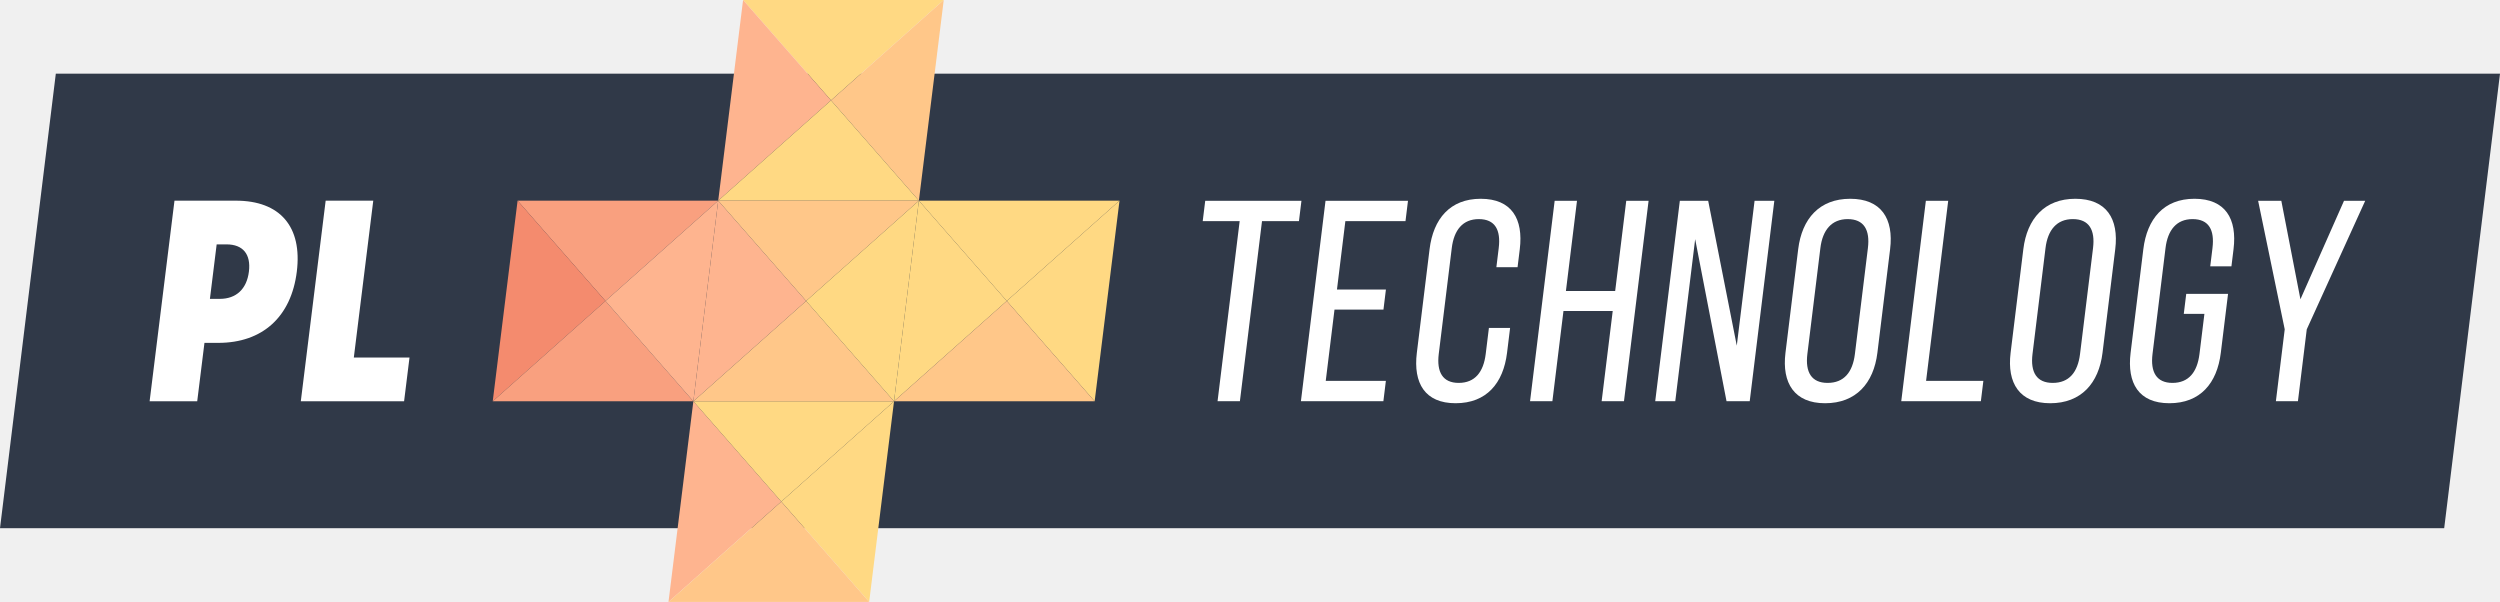
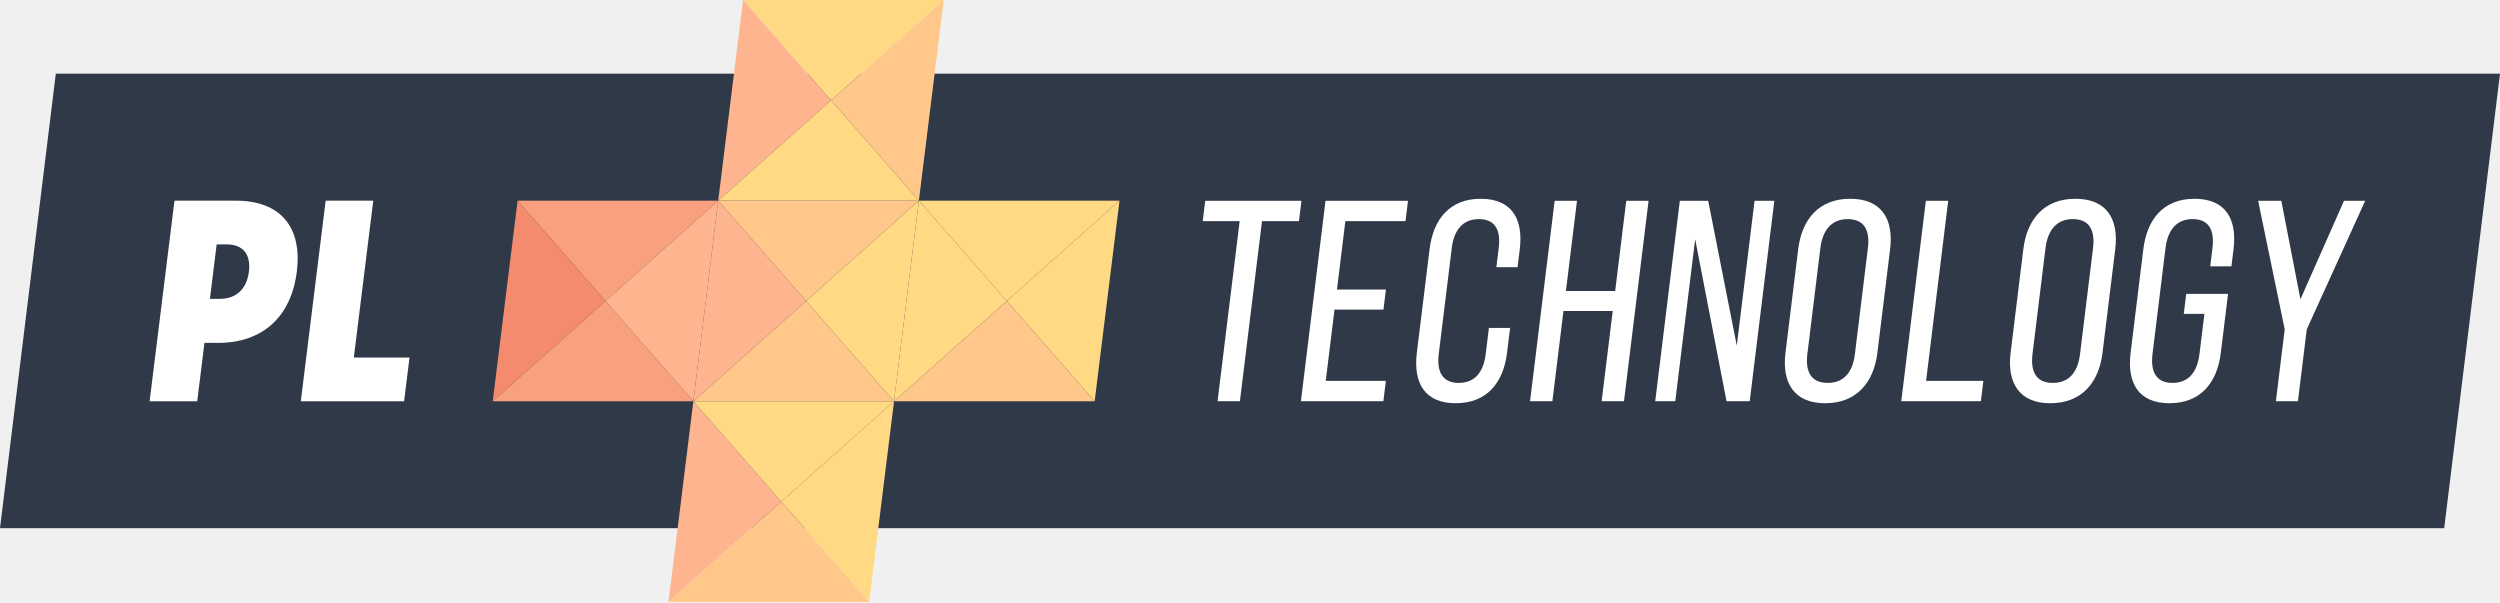
- <svg xmlns="http://www.w3.org/2000/svg" id="Layer_1" data-name="Layer 1" viewBox="0 0 365.914 88.1">
+ <svg xmlns="http://www.w3.org/2000/svg" id="Layer_1" data-name="Layer 1" viewBox="0.000 0.000 365.914 88.124">
  <g>
    <polygon id="fullLogo" points="357.745 77.315 0 77.315 8.169 10.785 365.914 10.785 357.745 77.315" style="fill: #303948" />
    <path id="fullLogo-2" data-name="fullLogo" d="M43.443,39.756c-.82,6.617-5.017,10.429-11.502,10.429H29.925l-1.059,8.545H21.899L25.538,29.371H34.52C41.005,29.371,44.257,33.183,43.443,39.756Zm-7.011,0c.315-2.541-.864-3.987-3.274-3.987h-1.446l-.988,7.975H32.17C34.58,43.744,36.117,42.297,36.432,39.756Z" style="fill: #fff" />
    <path id="fullLogo-3" data-name="fullLogo" d="M59.938,52.332l-.793,6.397H44.028l3.638-29.358h6.967L51.787,52.332Z" style="fill: #fff" />
    <polygon id="fullLogo-4" data-name="fullLogo" points="105.122 29.371 75.757 29.371 88.62 44.053 105.122 29.371" style="fill: #f9a07f" />
    <polygon id="fullLogo-5" data-name="fullLogo" points="75.757 29.371 72.118 58.736 88.62 44.053 75.757 29.371" style="fill: #f48b6e" />
    <polygon id="fullLogo-6" data-name="fullLogo" points="72.118 58.736 101.483 58.736 88.62 44.053 72.118 58.736" style="fill: #f9a07f" />
    <polygon id="fullLogo-7" data-name="fullLogo" points="105.122 29.371 88.62 44.053 101.483 58.736 105.122 29.371 105.122 29.371" style="fill: #feb48f" />
    <polygon id="fullLogo-8" data-name="fullLogo" points="138.132 0 138.132 0 108.761 0 108.761 0 121.63 14.689 138.132 0" style="fill: #ffd983" />
    <polygon id="fullLogo-9" data-name="fullLogo" points="134.493 29.371 134.493 29.371 138.132 0 121.63 14.689 134.493 29.371" style="fill: #ffc789" />
    <polygon id="fullLogo-10" data-name="fullLogo" points="121.63 14.689 108.761 0 105.122 29.371 105.122 29.371 121.63 14.689" style="fill: #feb48f" />
    <polygon id="fullLogo-11" data-name="fullLogo" points="147.355 44.052 163.855 29.371 134.493 29.371 134.493 29.371 147.355 44.052" style="fill: #ffd983" />
    <polygon id="fullLogo-12" data-name="fullLogo" points="121.63 14.689 105.122 29.371 134.493 29.371 121.63 14.689" style="fill: #ffd983" />
    <polygon id="fullLogo-13" data-name="fullLogo" points="147.355 44.052 147.356 44.053 160.219 58.736 160.219 58.736 163.857 29.371 163.855 29.371 147.355 44.052" style="fill: #ffd983" />
    <polygon id="fullLogo-14" data-name="fullLogo" points="130.854 58.734 147.355 44.052 134.493 29.371 130.854 58.734" style="fill: #ffd983" />
    <polygon id="fullLogo-15" data-name="fullLogo" points="147.355 44.052 130.854 58.734 130.854 58.736 160.219 58.736 147.356 44.053 147.355 44.052" style="fill: #ffc789" />
    <polygon id="fullLogo-16" data-name="fullLogo" points="114.352 73.418 97.85 88.1 97.844 88.1 101.483 58.736 101.489 58.736 114.352 73.418" style="fill: #feb48f" />
    <polygon id="fullLogo-17" data-name="fullLogo" points="130.854 58.736 114.352 73.418 101.489 58.736 130.854 58.736" style="fill: #ffd983" />
    <polygon id="fullLogo-18" data-name="fullLogo" points="130.852 58.736 114.351 73.417 114.352 73.418 127.215 88.1 130.854 58.736 130.854 58.736 130.852 58.736" style="fill: #ffd983" />
    <polygon id="fullLogo-19" data-name="fullLogo" points="114.351 73.417 97.848 88.1 127.215 88.1 114.352 73.418 114.351 73.417" style="fill: #ffc789" />
    <polygon id="fullLogo-20" data-name="fullLogo" points="117.991 44.053 105.122 29.371 105.122 29.371 101.483 58.736 101.489 58.736 117.991 44.053" style="fill: #feb48f" />
    <polygon id="fullLogo-21" data-name="fullLogo" points="130.854 58.736 101.489 58.736 117.991 44.053 130.854 58.736" style="fill: #ffc789" />
    <polygon id="fullLogo-22" data-name="fullLogo" points="134.493 29.371 117.991 44.053 105.122 29.371 134.493 29.371" style="fill: #ffc789" />
    <polygon id="fullLogo-23" data-name="fullLogo" points="130.854 58.736 130.853 58.735 130.852 58.736 130.854 58.736" style="fill: #ffd983" />
    <rect id="fullLogo-24" data-name="fullLogo" x="130.853" y="58.734" width="0.001" height="0.002" transform="translate(-5.2678 103.9393) rotate(-42.5441)" style="fill: #ffd983" />
    <polygon id="fullLogo-25" data-name="fullLogo" points="117.991 44.053 130.853 58.735 130.854 58.734 134.493 29.371 117.991 44.053" style="fill: #ffd983" />
    <path id="fullLogo-26" data-name="fullLogo" d="M178.208,58.726l3.237-26.363h-5.407l.365-2.976h14.084l-.365,2.976h-5.407l-3.237,26.363Z" style="fill: #fff" />
    <path id="fullLogo-27" data-name="fullLogo" d="M202.851,42.38l-.36,2.934h-7.166L194.043,55.75h8.801l-.365,2.976h-12.07l3.602-29.339h12.07l-.365,2.976h-8.801L195.685,42.38Z" style="fill: #fff" />
    <path id="fullLogo-28" data-name="fullLogo" d="M222.443,36.471l-.324,2.64h-3.102l.345-2.807c.324-2.641-.528-4.234-2.916-4.234-2.347,0-3.633,1.593-3.957,4.234L210.583,51.81c-.324,2.64.57,4.233,2.918,4.233,2.388,0,3.632-1.593,3.956-4.233l.468-3.814h3.102l-.448,3.646c-.545,4.443-3.001,7.377-7.529,7.377-4.484,0-6.219-2.934-5.674-7.377L209.24,36.471c.545-4.443,3.001-7.377,7.485-7.377C221.253,29.094,222.988,32.028,222.443,36.471Z" style="fill: #fff" />
    <path id="fullLogo-29" data-name="fullLogo" d="M228.837,45.523l-1.621,13.203h-3.269l3.602-29.339h3.269L229.197,42.59h7.209l1.621-13.203h3.269l-3.602,29.339h-3.269l1.621-13.203Z" style="fill: #fff" />
    <path id="fullLogo-30" data-name="fullLogo" d="M245.201,58.726h-2.934L245.87,29.387h4.149l4.186,21.207,2.604-21.207H259.7l-3.602,29.339H252.704l-4.59-23.722Z" style="fill: #fff" />
    <path id="fullLogo-31" data-name="fullLogo" d="M263.194,36.471c.551-4.484,3.127-7.377,7.611-7.377,4.526,0,6.393,2.892,5.842,7.377l-1.863,15.172c-.545,4.443-3.127,7.377-7.654,7.377-4.484,0-6.345-2.934-5.799-7.377Zm1.343,15.34c-.329,2.682.612,4.233,2.959,4.233,2.39,0,3.669-1.55,3.998-4.233l1.904-15.507c.324-2.641-.569-4.234-2.959-4.234-2.347,0-3.674,1.593-3.998,4.234Z" style="fill: #fff" />
    <path id="fullLogo-32" data-name="fullLogo" d="M278.278,58.726l3.602-29.339H285.15L281.913,55.75h8.382l-.365,2.976Z" style="fill: #fff" />
    <path id="fullLogo-33" data-name="fullLogo" d="M296.146,36.471c.551-4.484,3.127-7.377,7.611-7.377,4.526,0,6.393,2.892,5.842,7.377l-1.863,15.172c-.545,4.443-3.127,7.377-7.653,7.377-4.484,0-6.345-2.934-5.8-7.377Zm1.343,15.34c-.329,2.682.612,4.233,2.959,4.233,2.39,0,3.669-1.55,3.998-4.233L306.35,36.303c.324-2.641-.569-4.234-2.959-4.234-2.347,0-3.674,1.593-3.998,4.234Z" style="fill: #fff" />
    <path id="fullLogo-34" data-name="fullLogo" d="M326.913,36.471l-.309,2.515h-3.102l.329-2.682c.324-2.641-.528-4.234-2.916-4.234-2.347,0-3.633,1.593-3.957,4.234L315.054,51.81c-.324,2.64.57,4.233,2.918,4.233,2.388,0,3.631-1.593,3.956-4.233l.721-5.868H319.63l.36-2.933h6.12l-1.06,8.633c-.545,4.443-3.001,7.377-7.529,7.377-4.484,0-6.219-2.934-5.674-7.377l1.863-15.172c.545-4.443,3.001-7.377,7.485-7.377C325.724,29.094,327.459,32.028,326.913,36.471Z" style="fill: #fff" />
    <path id="fullLogo-35" data-name="fullLogo" d="M334.404,48.205,330.511,29.387h3.395l2.798,14.418,6.38-14.418h3.102L337.63,48.205l-1.292,10.52h-3.227Z" style="fill: #fff" />
  </g>
</svg>
